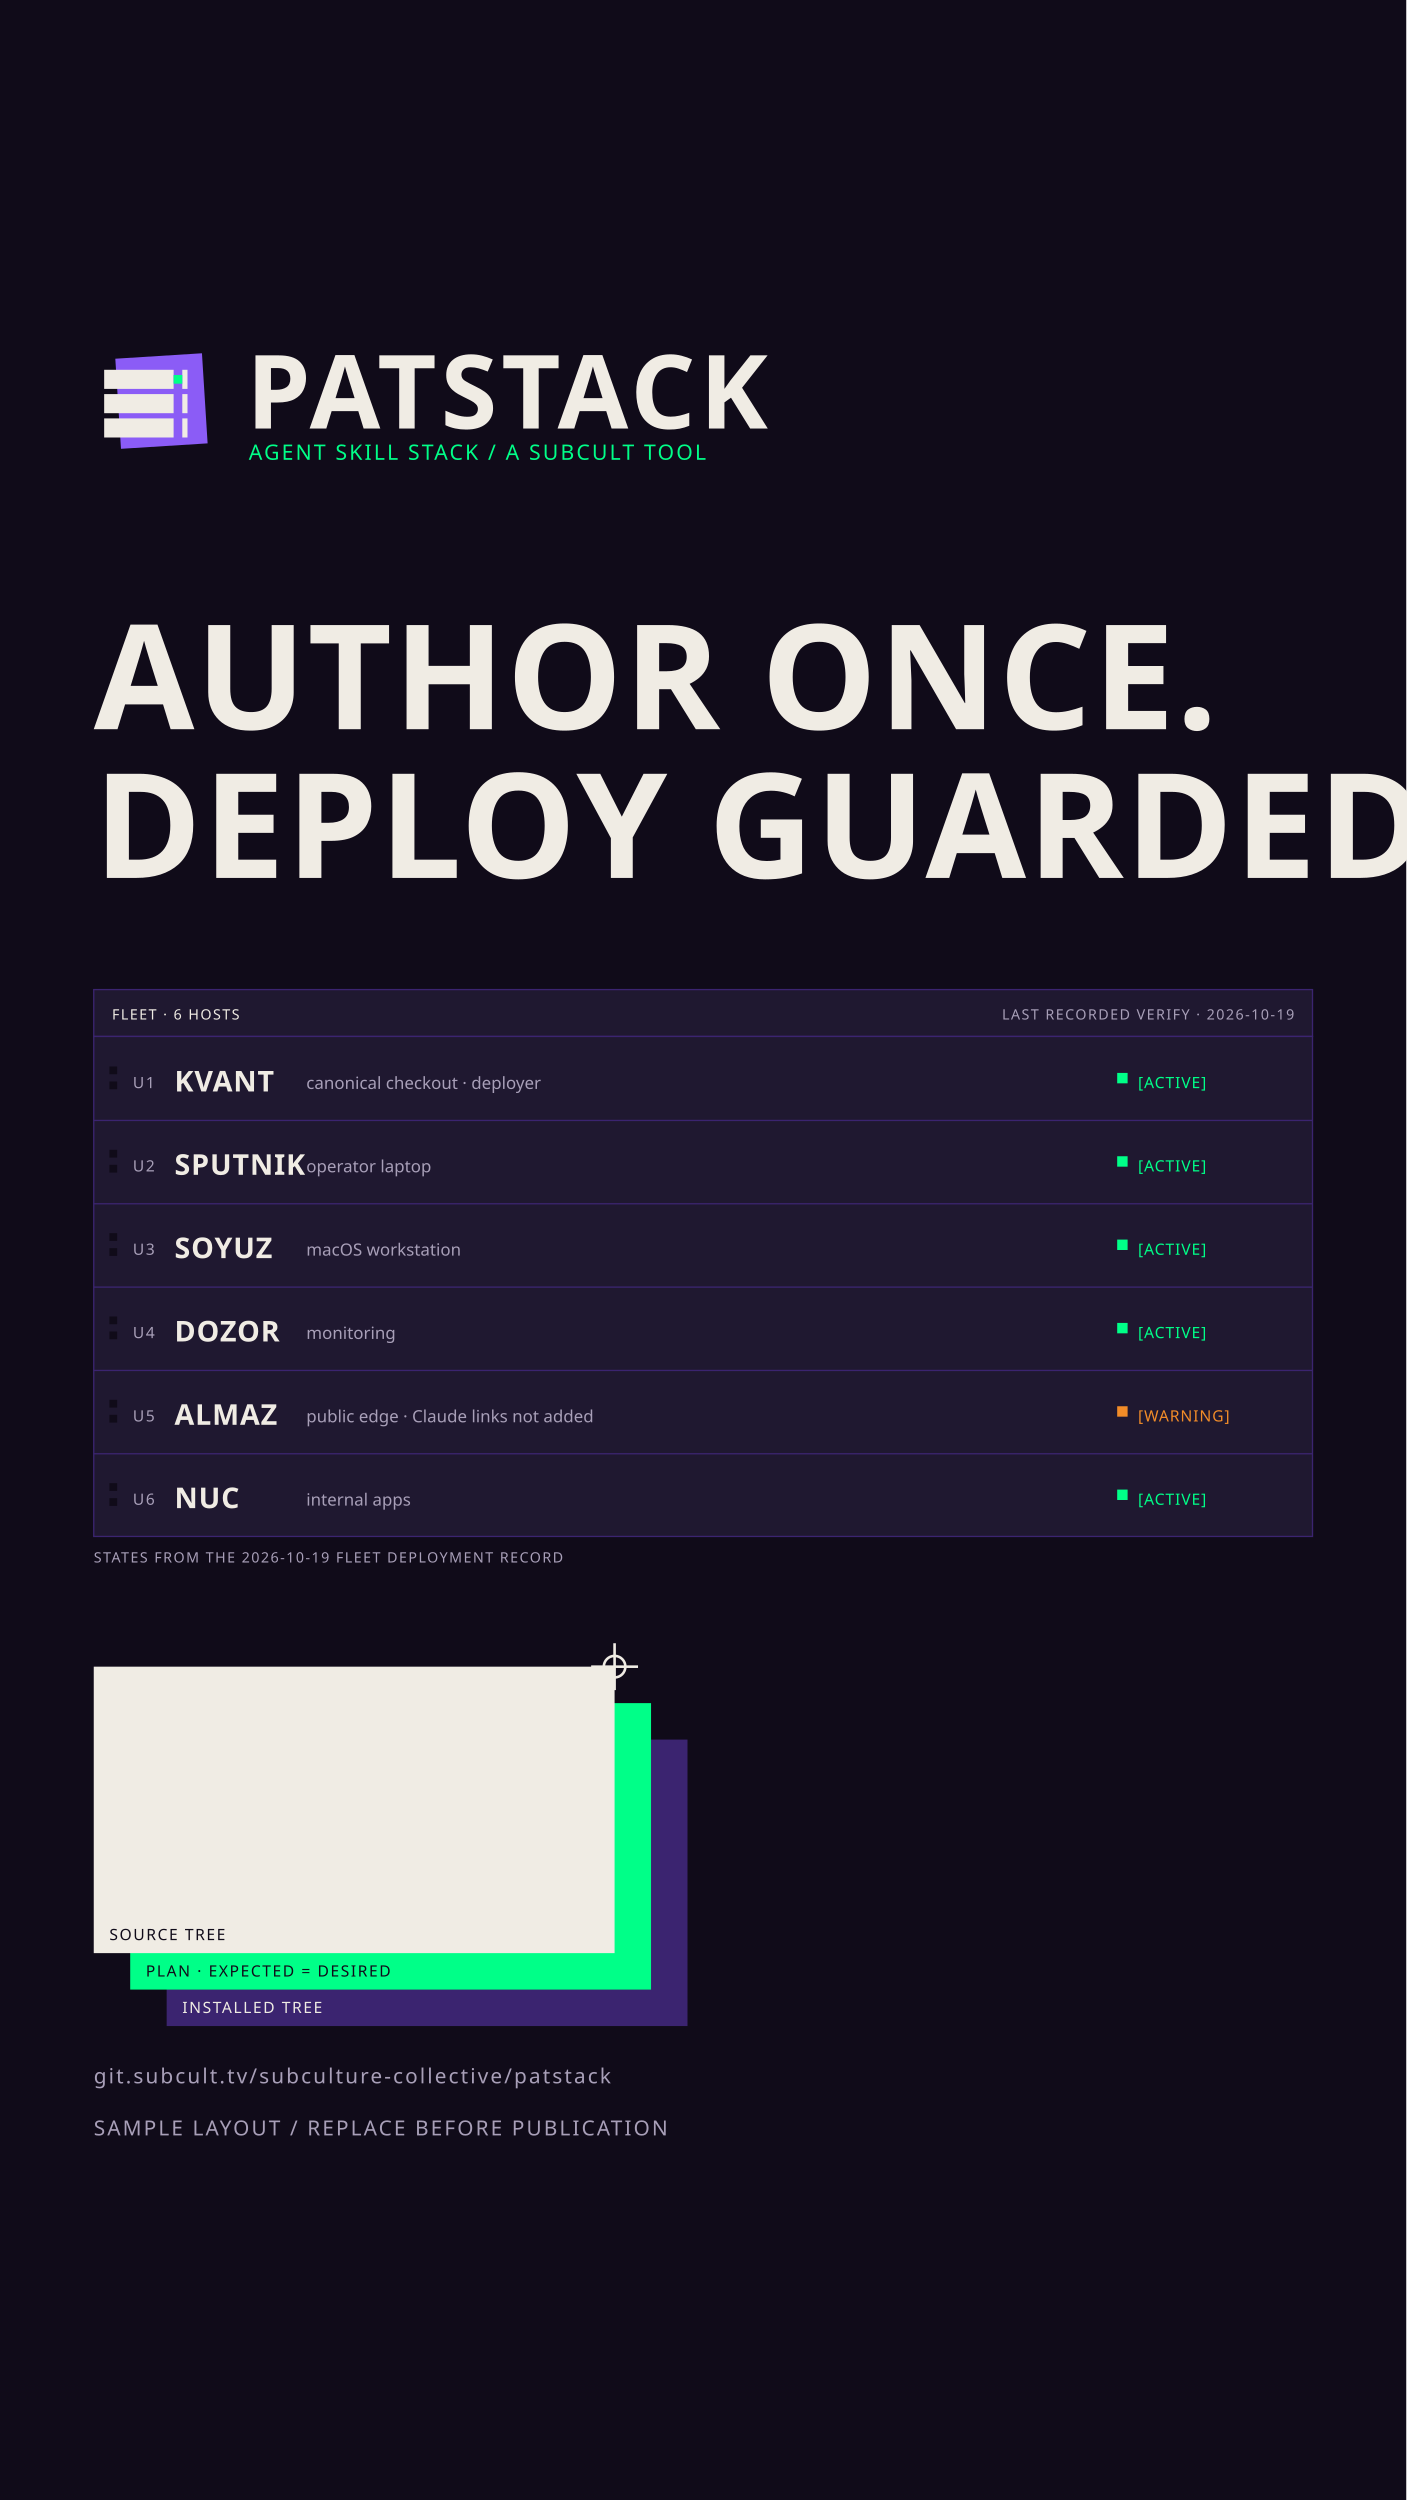
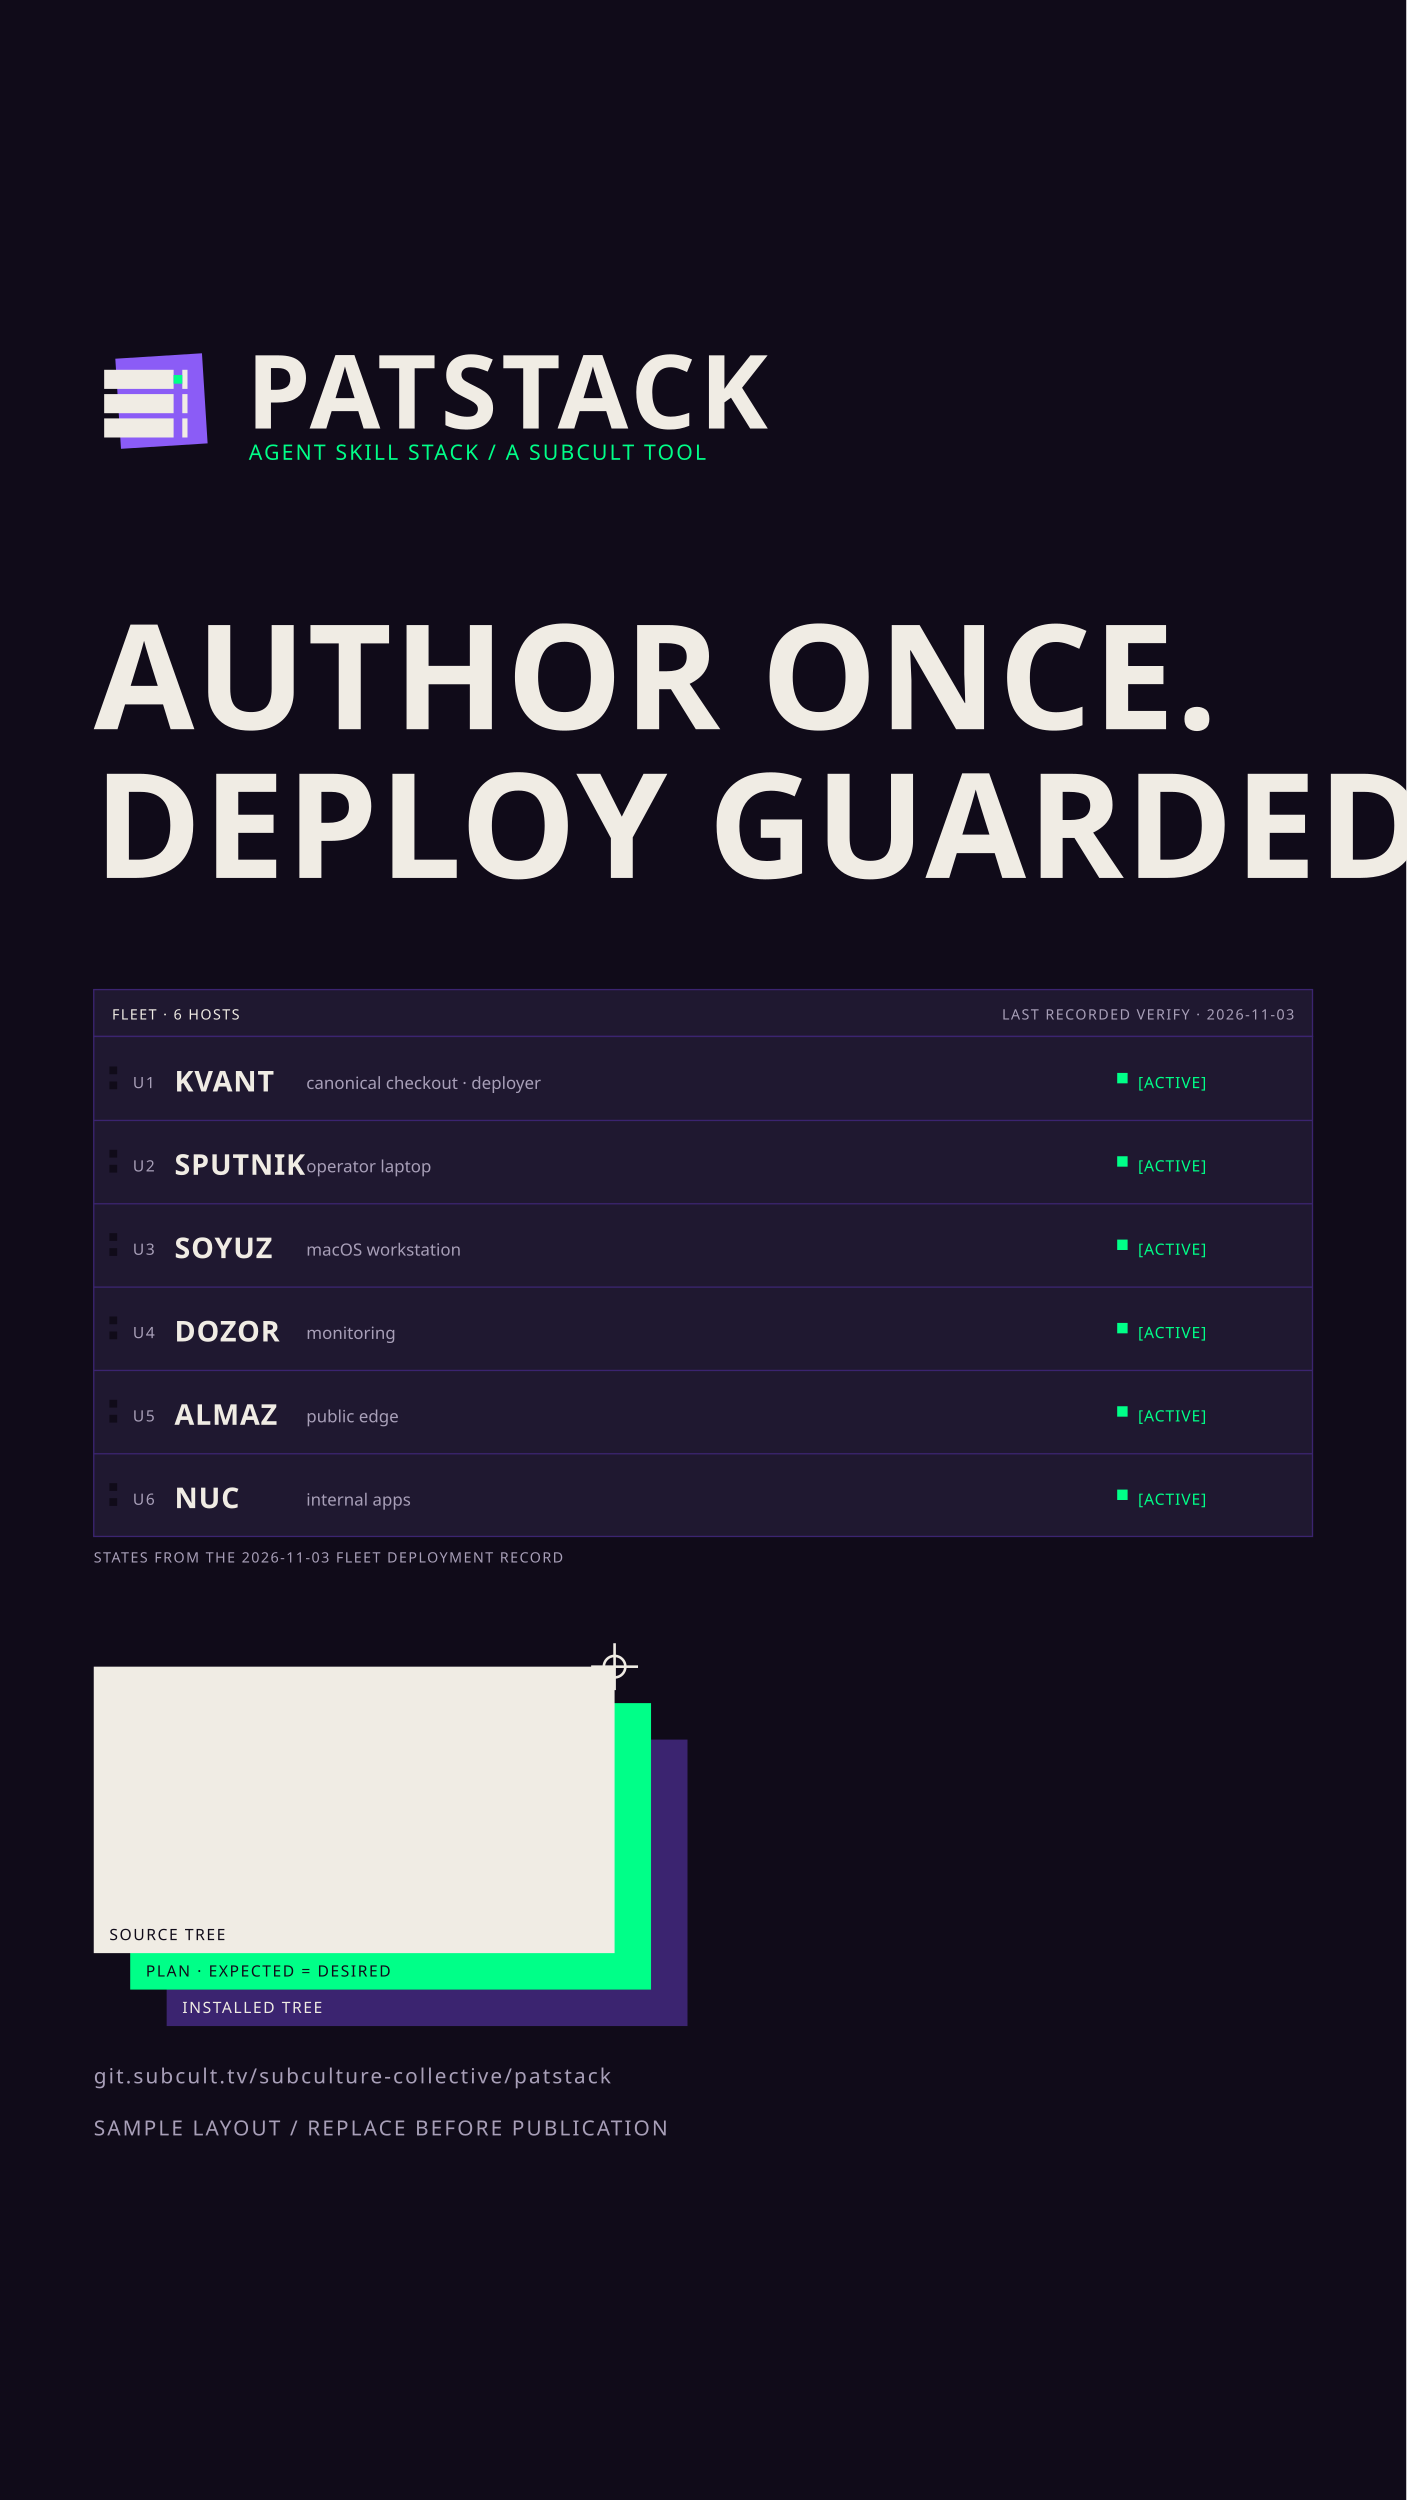
<svg xmlns="http://www.w3.org/2000/svg" width="1080" height="1920" viewBox="0 0 1080 1920" role="img" aria-label="patstack story template">
  <rect x="0" y="0" width="1080" height="1920" fill="#100b19" />
  <g transform="translate(72 260) scale(1.333333)">
    <rect x="14" y="10" width="50" height="52" fill="#8b5cf6" transform="rotate(-3.6 39 36)" />
    <rect x="6" y="18" width="40" height="11" fill="#f0ece4" />
    <rect x="51" y="18" width="3" height="11" fill="#f0ece4" />
    <rect x="46" y="21" width="5" height="5" fill="#00ff88" />
    <rect x="6" y="32" width="40" height="11" fill="#f0ece4" />
    <rect x="51" y="32" width="3" height="11" fill="#f0ece4" />
    <rect x="6" y="46" width="40" height="11" fill="#f0ece4" />
    <rect x="51" y="46" width="3" height="11" fill="#f0ece4" />
  </g>
  <text x="189.12" y="329.12" font-family="Oswald" font-weight="700" font-size="78.72" fill="#f0ece4" text-anchor="start" letter-spacing="3.15">PATSTACK</text>
  <text x="191.04" y="353.12" font-family="JetBrains Mono" font-weight="400" font-size="16.32" fill="#00ff88" text-anchor="start" letter-spacing="1.63">AGENT SKILL STACK / A SUBCULT TOOL</text>
  <text x="72" y="560" font-family="Oswald" font-weight="700" font-size="112" fill="#f0ece4" text-anchor="start" letter-spacing="1.12">AUTHOR ONCE.</text>
  <text x="72" y="674.24" font-family="Oswald" font-weight="700" font-size="112" fill="#f0ece4" text-anchor="start" letter-spacing="1.12">DEPLOY GUARDED.</text>
  <rect x="72" y="760" width="936" height="36" fill="#1f1830" stroke="#3b2470" stroke-width="1" />
  <text x="86" y="783" font-family="JetBrains Mono" font-weight="400" font-size="11" fill="#f0ece4" text-anchor="start" letter-spacing="1.1">FLEET · 6 HOSTS</text>
-   <text x="994" y="783" font-family="JetBrains Mono" font-weight="400" font-size="11" fill="#a89fb8" text-anchor="end" letter-spacing="1.1">LAST RECORDED VERIFY · 2026-10-19</text>
+   <text x="994" y="783" font-family="JetBrains Mono" font-weight="400" font-size="11" fill="#a89fb8" text-anchor="end" letter-spacing="1.1">LAST RECORDED VERIFY · 2026-11-03</text>
  <rect x="72" y="796" width="936" height="384" fill="#1f1830" stroke="#3b2470" stroke-width="1" />
  <rect x="84" y="819.04" width="6" height="6" fill="#100b19" />
  <rect x="84" y="830.56" width="6" height="6" fill="#100b19" />
  <text x="102" y="835.68" font-family="JetBrains Mono" font-weight="400" font-size="12" fill="#a89fb8" text-anchor="start" letter-spacing="1.2">U1</text>
  <text x="134" y="838.24" font-family="Oswald" font-weight="700" font-size="22" fill="#f0ece4" text-anchor="start" letter-spacing="0.66">KVANT</text>
  <text x="235.2" y="836.32" font-family="Space Grotesk" font-weight="400" font-size="13" fill="#a89fb8" text-anchor="start">canonical checkout · deployer</text>
  <rect x="858" y="824" width="8" height="8" fill="#00ff88" />
  <text x="874" y="835.68" font-family="JetBrains Mono" font-weight="400" font-size="12" fill="#00ff88" text-anchor="start" letter-spacing="0.7">[ACTIVE]</text>
  <rect x="72" y="860" width="936" height="1" fill="#3b2470" />
  <rect x="84" y="883.04" width="6" height="6" fill="#100b19" />
  <rect x="84" y="894.56" width="6" height="6" fill="#100b19" />
  <text x="102" y="899.68" font-family="JetBrains Mono" font-weight="400" font-size="12" fill="#a89fb8" text-anchor="start" letter-spacing="1.2">U2</text>
  <text x="134" y="902.24" font-family="Oswald" font-weight="700" font-size="22" fill="#f0ece4" text-anchor="start" letter-spacing="0.66">SPUTNIK</text>
  <text x="235.2" y="900.32" font-family="Space Grotesk" font-weight="400" font-size="13" fill="#a89fb8" text-anchor="start">operator laptop</text>
  <rect x="858" y="888" width="8" height="8" fill="#00ff88" />
  <text x="874" y="899.68" font-family="JetBrains Mono" font-weight="400" font-size="12" fill="#00ff88" text-anchor="start" letter-spacing="0.7">[ACTIVE]</text>
  <rect x="72" y="924" width="936" height="1" fill="#3b2470" />
  <rect x="84" y="947.04" width="6" height="6" fill="#100b19" />
  <rect x="84" y="958.56" width="6" height="6" fill="#100b19" />
  <text x="102" y="963.68" font-family="JetBrains Mono" font-weight="400" font-size="12" fill="#a89fb8" text-anchor="start" letter-spacing="1.2">U3</text>
  <text x="134" y="966.24" font-family="Oswald" font-weight="700" font-size="22" fill="#f0ece4" text-anchor="start" letter-spacing="0.66">SOYUZ</text>
  <text x="235.2" y="964.32" font-family="Space Grotesk" font-weight="400" font-size="13" fill="#a89fb8" text-anchor="start">macOS workstation</text>
  <rect x="858" y="952" width="8" height="8" fill="#00ff88" />
  <text x="874" y="963.68" font-family="JetBrains Mono" font-weight="400" font-size="12" fill="#00ff88" text-anchor="start" letter-spacing="0.7">[ACTIVE]</text>
  <rect x="72" y="988" width="936" height="1" fill="#3b2470" />
  <rect x="84" y="1011.04" width="6" height="6" fill="#100b19" />
  <rect x="84" y="1022.56" width="6" height="6" fill="#100b19" />
  <text x="102" y="1027.68" font-family="JetBrains Mono" font-weight="400" font-size="12" fill="#a89fb8" text-anchor="start" letter-spacing="1.2">U4</text>
  <text x="134" y="1030.24" font-family="Oswald" font-weight="700" font-size="22" fill="#f0ece4" text-anchor="start" letter-spacing="0.66">DOZOR</text>
  <text x="235.2" y="1028.32" font-family="Space Grotesk" font-weight="400" font-size="13" fill="#a89fb8" text-anchor="start">monitoring</text>
  <rect x="858" y="1016" width="8" height="8" fill="#00ff88" />
  <text x="874" y="1027.68" font-family="JetBrains Mono" font-weight="400" font-size="12" fill="#00ff88" text-anchor="start" letter-spacing="0.7">[ACTIVE]</text>
  <rect x="72" y="1052" width="936" height="1" fill="#3b2470" />
  <rect x="84" y="1075.04" width="6" height="6" fill="#100b19" />
  <rect x="84" y="1086.56" width="6" height="6" fill="#100b19" />
  <text x="102" y="1091.68" font-family="JetBrains Mono" font-weight="400" font-size="12" fill="#a89fb8" text-anchor="start" letter-spacing="1.2">U5</text>
  <text x="134" y="1094.24" font-family="Oswald" font-weight="700" font-size="22" fill="#f0ece4" text-anchor="start" letter-spacing="0.66">ALMAZ</text>
-   <text x="235.2" y="1092.32" font-family="Space Grotesk" font-weight="400" font-size="13" fill="#a89fb8" text-anchor="start">public edge · Claude links not added</text>
-   <rect x="858" y="1080" width="8" height="8" fill="#f28c28" />
-   <text x="874" y="1091.68" font-family="JetBrains Mono" font-weight="400" font-size="12" fill="#f28c28" text-anchor="start" letter-spacing="0.7">[WARNING]</text>
+   <text x="235.2" y="1092.32" font-family="Space Grotesk" font-weight="400" font-size="13" fill="#a89fb8" text-anchor="start">public edge</text>
+   <rect x="858" y="1080" width="8" height="8" fill="#00ff88" />
+   <text x="874" y="1091.68" font-family="JetBrains Mono" font-weight="400" font-size="12" fill="#00ff88" text-anchor="start" letter-spacing="0.7">[ACTIVE]</text>
  <rect x="72" y="1116" width="936" height="1" fill="#3b2470" />
  <rect x="84" y="1139.04" width="6" height="6" fill="#100b19" />
  <rect x="84" y="1150.56" width="6" height="6" fill="#100b19" />
  <text x="102" y="1155.68" font-family="JetBrains Mono" font-weight="400" font-size="12" fill="#a89fb8" text-anchor="start" letter-spacing="1.2">U6</text>
  <text x="134" y="1158.24" font-family="Oswald" font-weight="700" font-size="22" fill="#f0ece4" text-anchor="start" letter-spacing="0.66">NUC</text>
  <text x="235.2" y="1156.32" font-family="Space Grotesk" font-weight="400" font-size="13" fill="#a89fb8" text-anchor="start">internal apps</text>
  <rect x="858" y="1144" width="8" height="8" fill="#00ff88" />
  <text x="874" y="1155.68" font-family="JetBrains Mono" font-weight="400" font-size="12" fill="#00ff88" text-anchor="start" letter-spacing="0.7">[ACTIVE]</text>
-   <text x="72" y="1200" font-family="JetBrains Mono" font-weight="400" font-size="11" fill="#a89fb8" text-anchor="start" letter-spacing="1.1">STATES FROM THE 2026-10-19 FLEET DEPLOYMENT RECORD</text>
+   <text x="72" y="1200" font-family="JetBrains Mono" font-weight="400" font-size="11" fill="#a89fb8" text-anchor="start" letter-spacing="1.1">STATES FROM THE 2026-11-03 FLEET DEPLOYMENT RECORD</text>
  <rect x="128" y="1336" width="400" height="220" fill="#3b2470" />
  <rect x="100" y="1308" width="400" height="220" fill="#00ff88" />
  <rect x="72" y="1280" width="400" height="220" fill="#f0ece4" />
  <text x="140" y="1546" font-family="JetBrains Mono" font-weight="400" font-size="12" fill="#f0ece4" text-anchor="start" letter-spacing="1.2">INSTALLED TREE</text>
  <text x="112" y="1518" font-family="JetBrains Mono" font-weight="400" font-size="12" fill="#100b19" text-anchor="start" letter-spacing="1.2">PLAN · EXPECTED = DESIRED</text>
  <text x="84" y="1490" font-family="JetBrains Mono" font-weight="400" font-size="12" fill="#100b19" text-anchor="start" letter-spacing="1.2">SOURCE TREE</text>
  <g fill="none" stroke="#f0ece4" stroke-width="2">
    <line x1="472" y1="1262" x2="472" y2="1298" />
    <line x1="454" y1="1280" x2="490" y2="1280" />
    <circle cx="472" cy="1280" r="8.28" />
  </g>
  <text x="72" y="1600" font-family="JetBrains Mono" font-weight="400" font-size="16" fill="#a89fb8" text-anchor="start" letter-spacing="1.6">git.subcult.tv/subculture-collective/patstack</text>
  <text x="72" y="1640" font-family="JetBrains Mono" font-weight="400" font-size="16" fill="#a89fb8" text-anchor="start" letter-spacing="1.6">SAMPLE LAYOUT / REPLACE BEFORE PUBLICATION</text>
</svg>
